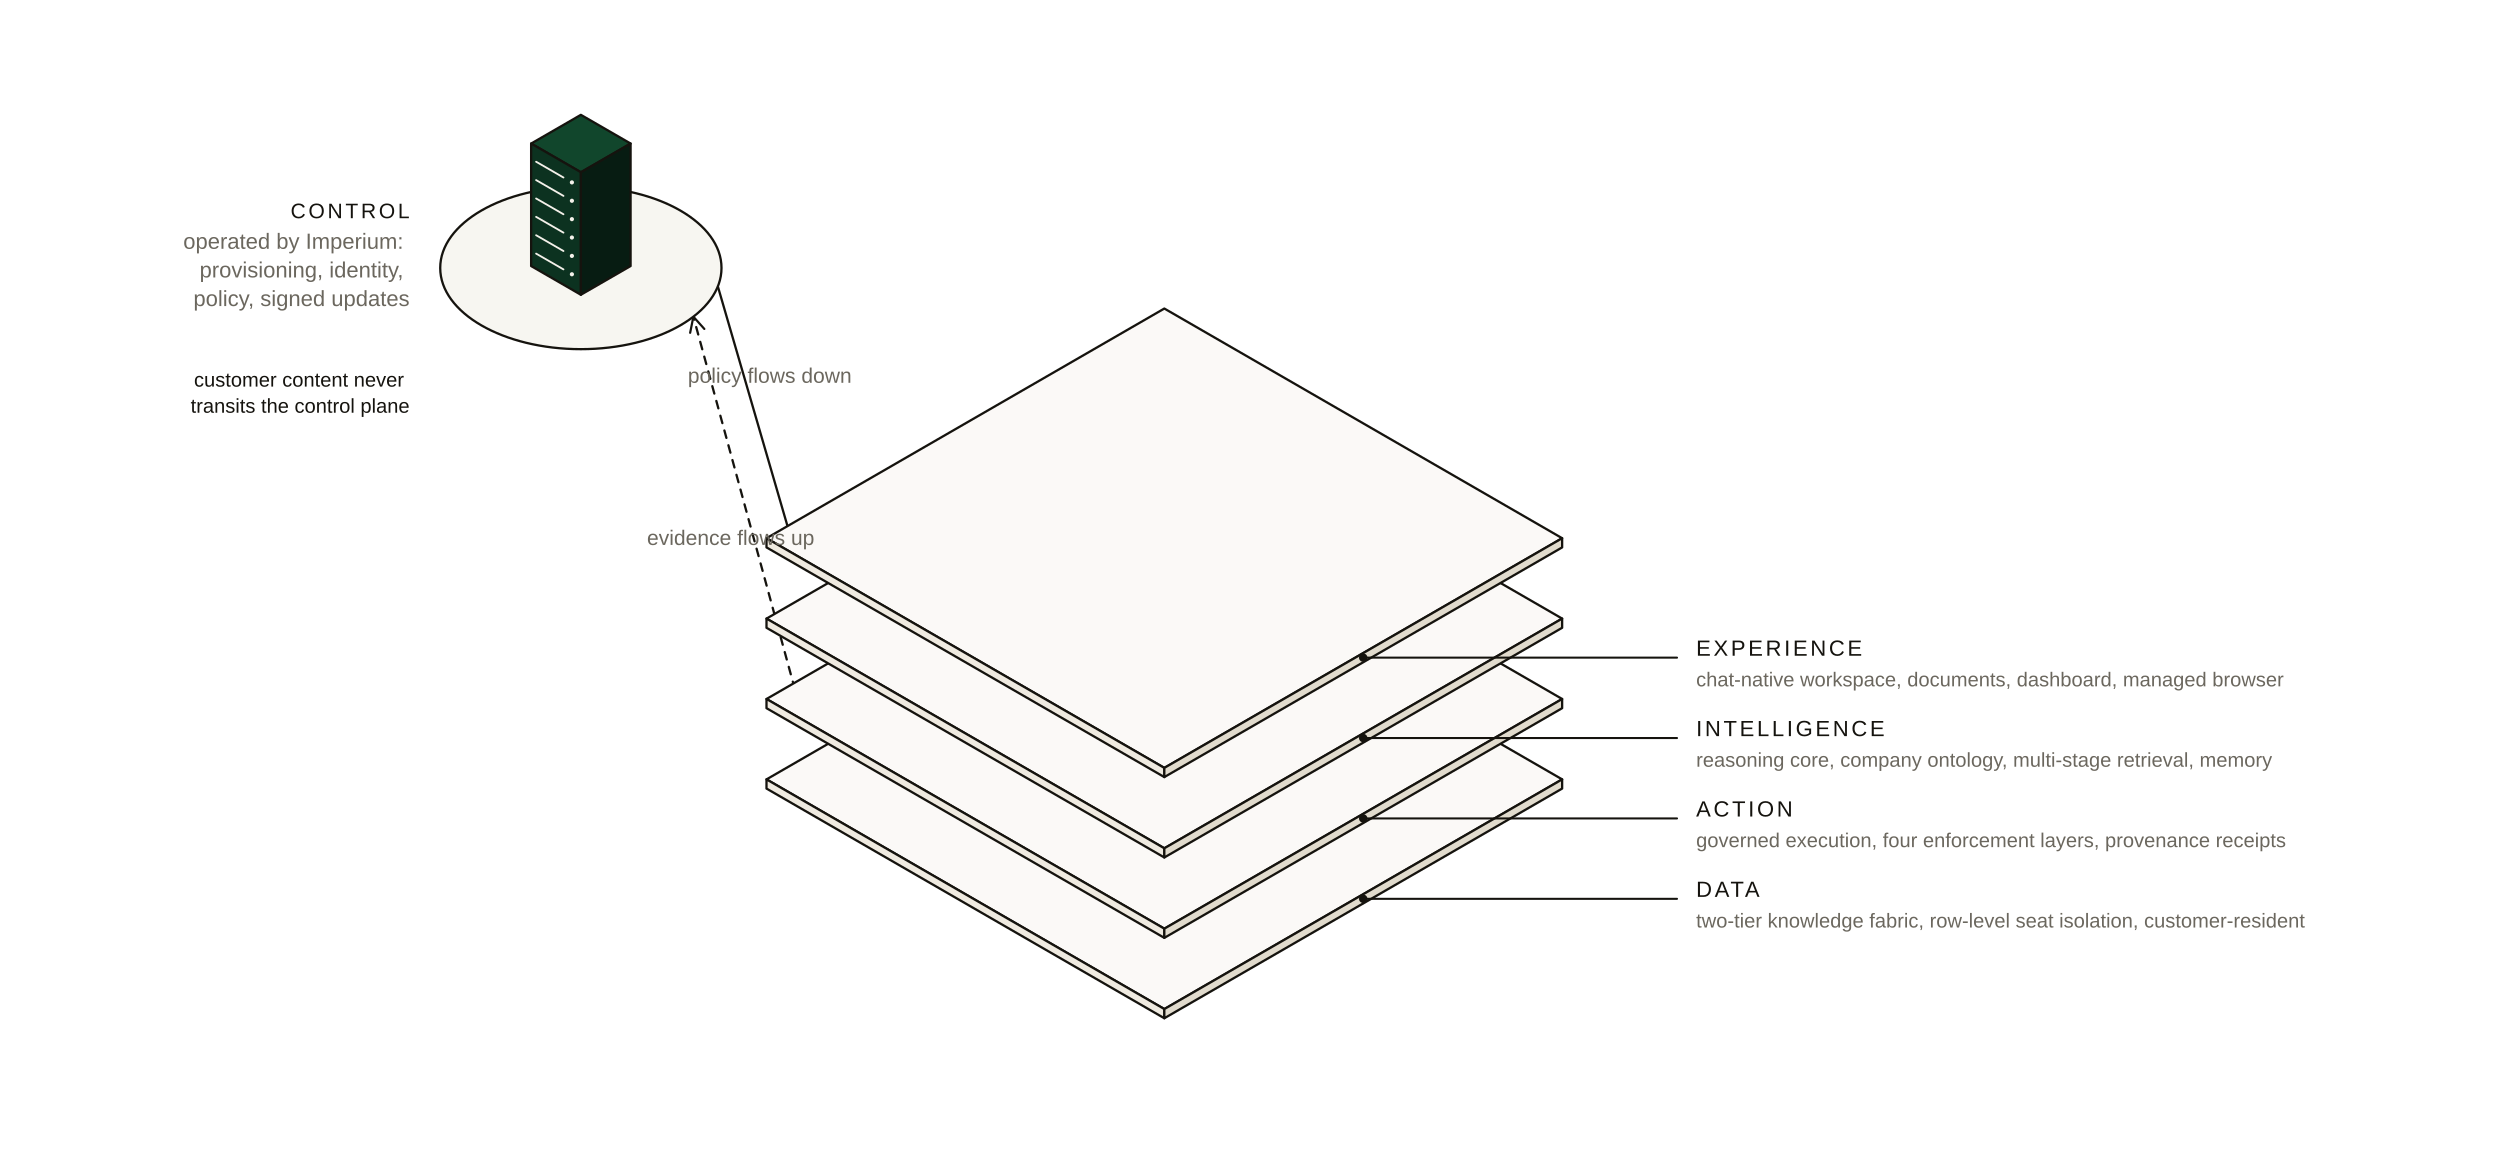
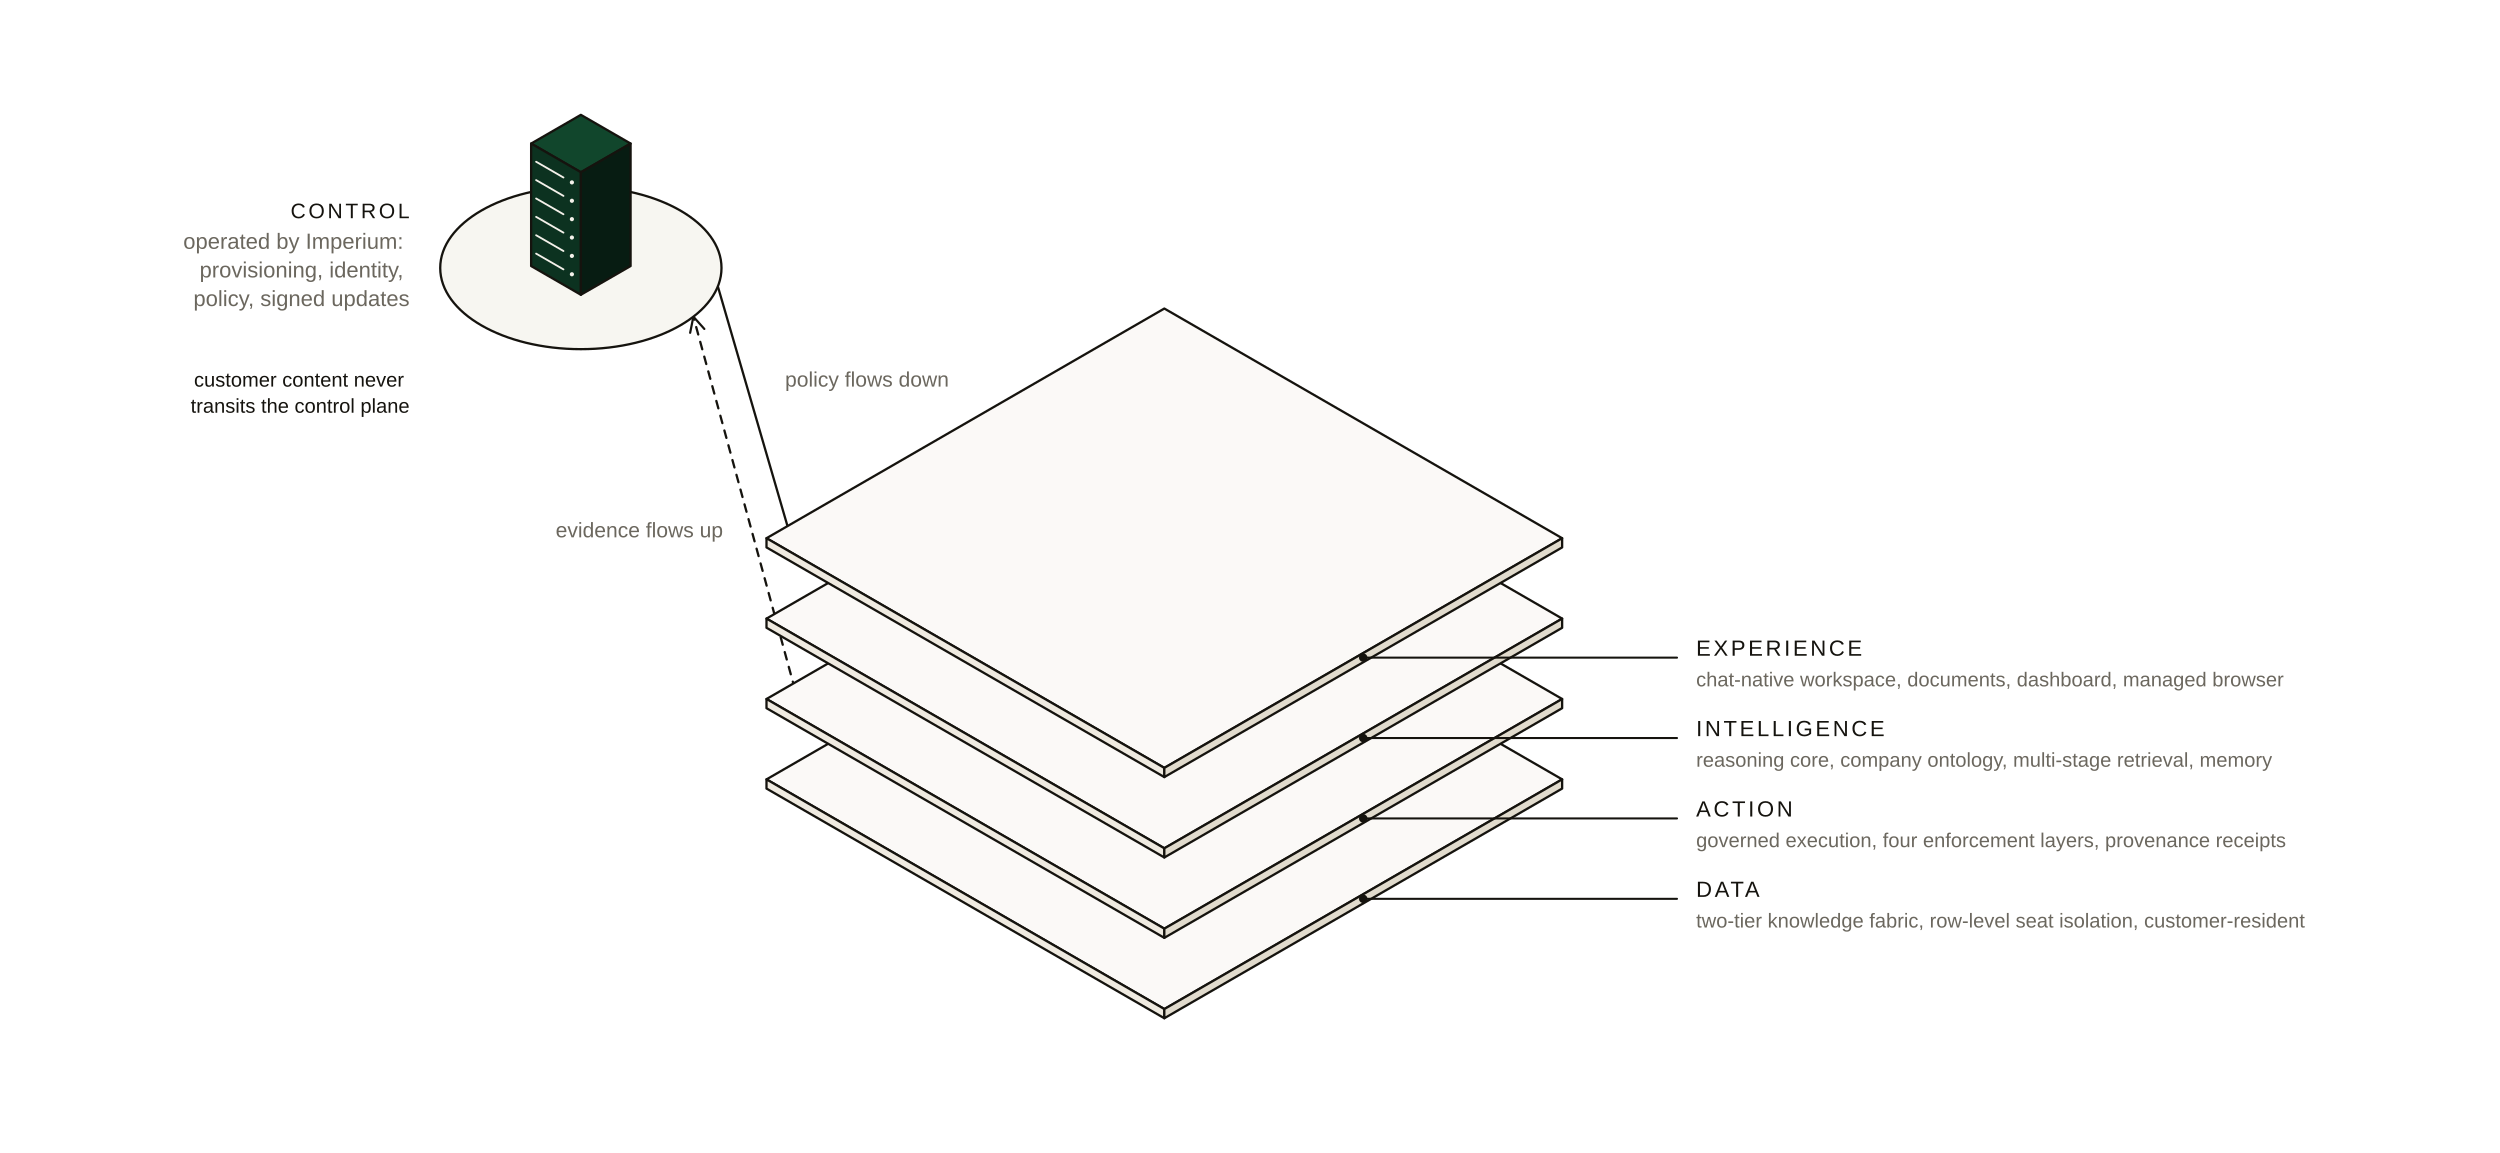
<svg xmlns="http://www.w3.org/2000/svg" viewBox="-608.32 -292 1306.17 602" width="100%" role="img" aria-labelledby="arx-planes-t arx-planes-d" style="display:block;height:auto;max-width:100%" stroke-linejoin="round" stroke-linecap="round">
  <defs>
    <marker id="arrow" viewBox="0 0 10 10" refX="9" refY="5" markerWidth="8" markerHeight="8" orient="auto-start-reverse">
      <path d="M1,1 L9,5 L1,9" fill="none" stroke="#15130e" stroke-width="1.2" stroke-linejoin="round" />
    </marker>
    <marker id="arrow-accent" viewBox="0 0 10 10" refX="9" refY="5" markerWidth="8" markerHeight="8" orient="auto-start-reverse">
      <path d="M1,1 L9,5 L1,9" fill="none" stroke="#11462c" stroke-width="1.3" stroke-linejoin="round" />
    </marker>
  </defs>
  <line x1="-237.234" y1="-156" x2="-193.06" y2="-4" stroke="#15130e" stroke-width="1.2" marker-end="url(#arrow)" />
  <line x1="-193.06" y1="68" x2="-246.052" y2="-126.544" stroke="#15130e" stroke-width="1.2" stroke-dasharray="4 4" marker-end="url(#arrow)" />
  <ellipse cx="-304.84" cy="-152" rx="73.48" ry="42.43" fill="#f7f6f1" stroke="#15130e" stroke-width="1.2" />
  <polygon points="-304.84,-232 -278.86,-217 -304.84,-202 -330.82,-217" fill="#11462c" stroke="#15130e" stroke-width="1.2" />
  <polygon points="-330.82,-217 -304.84,-202 -304.84,-138 -330.82,-153" fill="#0c3220" stroke="#15130e" stroke-width="1.2" />
  <polygon points="-278.86,-217 -304.84,-202 -304.84,-138 -278.86,-153" fill="#071c12" stroke="#15130e" stroke-width="1.2" />
  <line x1="-328.22" y1="-159.5" x2="-313.93" y2="-151.25" stroke="#f4f1ea" stroke-width="0.96" />
  <ellipse cx="-309.52" cy="-148.7" rx="1.1" ry="1.1" fill="#f4f1ea" stroke="none" stroke-width="1.2" />
  <line x1="-328.22" y1="-169.1" x2="-313.93" y2="-160.85" stroke="#f4f1ea" stroke-width="0.96" />
  <ellipse cx="-309.52" cy="-158.3" rx="1.1" ry="1.1" fill="#f4f1ea" stroke="none" stroke-width="1.2" />
  <line x1="-328.22" y1="-178.7" x2="-313.93" y2="-170.45" stroke="#f4f1ea" stroke-width="0.96" />
  <ellipse cx="-309.52" cy="-167.9" rx="1.1" ry="1.1" fill="#f4f1ea" stroke="none" stroke-width="1.2" />
  <line x1="-328.22" y1="-188.3" x2="-313.93" y2="-180.05" stroke="#f4f1ea" stroke-width="0.96" />
  <ellipse cx="-309.52" cy="-177.5" rx="1.1" ry="1.1" fill="#f4f1ea" stroke="none" stroke-width="1.2" />
  <line x1="-328.22" y1="-197.9" x2="-313.93" y2="-189.65" stroke="#f4f1ea" stroke-width="0.96" />
  <ellipse cx="-309.52" cy="-187.1" rx="1.1" ry="1.1" fill="#f4f1ea" stroke="none" stroke-width="1.2" />
  <line x1="-328.22" y1="-207.5" x2="-313.93" y2="-199.25" stroke="#f4f1ea" stroke-width="0.96" />
  <ellipse cx="-309.52" cy="-196.7" rx="1.1" ry="1.1" fill="#f4f1ea" stroke="none" stroke-width="1.2" />
  <polygon points="-10.39,-75.2 27.71,-53.2 0,-37.2 -38.11,-59.2" fill="#fbf9f7" stroke="#15130e" stroke-width="1.2" />
  <polygon points="-38.11,-59.2 0,-37.2 0,-34.8 -38.11,-56.8" fill="#efeae0" stroke="#15130e" stroke-width="1.2" />
  <polygon points="27.71,-53.2 0,-37.2 0,-34.8 27.71,-50.8" fill="#e1dbcd" stroke="#15130e" stroke-width="1.2" />
  <polygon points="-10.39,-75.2 27.71,-53.2 37.41,-88.8 -0.69,-110.8" fill="#f7f6f1" stroke="#15130e" stroke-width="1.2" />
  <polygon points="-6.58,-77.4 25.98,-58.6 33.6,-86.6 1.04,-105.4" fill="#fbf9f7" stroke="#15130e" stroke-width="0.84" />
  <polygon points="0,2.8 27.71,18.8 -6.93,38.8 -34.64,22.8" fill="#fbf9f7" stroke="#15130e" stroke-width="1.2" />
  <polygon points="-34.64,22.8 -6.93,38.8 -6.93,41.2 -34.64,25.2" fill="#efeae0" stroke="#15130e" stroke-width="1.2" />
  <polygon points="27.71,18.8 -6.93,38.8 -6.93,41.2 27.71,21.2" fill="#e1dbcd" stroke="#15130e" stroke-width="1.2" />
  <polygon points="3.46,-0.8 31.18,15.2 -3.46,35.2 -31.18,19.2" fill="#fbf9f7" stroke="#15130e" stroke-width="1.2" />
  <polygon points="-31.18,19.2 -3.46,35.2 -3.46,37.6 -31.18,21.6" fill="#efeae0" stroke="#15130e" stroke-width="1.2" />
  <polygon points="31.18,15.2 -3.46,35.2 -3.46,37.6 31.18,17.6" fill="#e1dbcd" stroke="#15130e" stroke-width="1.2" />
  <polygon points="6.93,-4.4 34.64,11.6 0,31.6 -27.71,15.6" fill="#fbf9f7" stroke="#15130e" stroke-width="1.2" />
  <polygon points="-27.71,15.6 0,31.6 0,34 -27.71,18" fill="#efeae0" stroke="#15130e" stroke-width="1.2" />
  <polygon points="34.64,11.6 0,31.6 0,34 34.64,14" fill="#e1dbcd" stroke="#15130e" stroke-width="1.2" />
  <line x1="4.16" y1="2" x2="23.56" y2="13.2" stroke="#15130e" stroke-width="0.84" />
  <line x1="-2.77" y1="6" x2="16.63" y2="17.2" stroke="#15130e" stroke-width="0.84" />
  <line x1="-9.7" y1="10" x2="1.04" y2="16.2" stroke="#15130e" stroke-width="0.84" />
  <polygon points="0,-4.8 207.85,115.2 0,235.2 -207.85,115.2" fill="#fbf9f7" stroke="#15130e" stroke-width="1.2" />
  <polygon points="-207.85,115.2 0,235.2 0,240 -207.85,120" fill="#efeae0" stroke="#15130e" stroke-width="1.2" />
  <polygon points="207.85,115.2 0,235.2 0,240 207.85,120" fill="#e1dbcd" stroke="#15130e" stroke-width="1.2" />
  <polygon points="0,-46.8 207.85,73.2 0,193.2 -207.85,73.2" fill="#fbf9f7" stroke="#15130e" stroke-width="1.2" />
  <polygon points="-207.85,73.2 0,193.2 0,198 -207.85,78" fill="#efeae0" stroke="#15130e" stroke-width="1.2" />
  <polygon points="207.85,73.2 0,193.2 0,198 207.85,78" fill="#e1dbcd" stroke="#15130e" stroke-width="1.2" />
  <polygon points="0,-88.8 207.85,31.2 0,151.2 -207.85,31.2" fill="#fbf9f7" stroke="#15130e" stroke-width="1.2" />
  <polygon points="-207.85,31.2 0,151.2 0,156 -207.85,36" fill="#efeae0" stroke="#15130e" stroke-width="1.2" />
  <polygon points="207.85,31.2 0,151.2 0,156 207.85,36" fill="#e1dbcd" stroke="#15130e" stroke-width="1.2" />
  <polygon points="0,-130.8 207.85,-10.8 0,109.2 -207.85,-10.8" fill="#fbf9f7" stroke="#15130e" stroke-width="1.2" />
  <polygon points="-207.85,-10.8 0,109.2 0,114 -207.85,-6" fill="#efeae0" stroke="#15130e" stroke-width="1.2" />
  <polygon points="207.85,-10.8 0,109.2 0,114 207.85,-6" fill="#e1dbcd" stroke="#15130e" stroke-width="1.2" />
  <line x1="103.92" y1="51.6" x2="267.85" y2="51.6" stroke="#15130e" stroke-width="1.08" />
  <ellipse cx="103.92" cy="51.6" rx="2.2" ry="2.2" fill="#15130e" stroke="none" stroke-width="1.2" />
  <text x="277.85" y="50.6" font-family="Switzer, 'SF Pro Text', 'Helvetica Neue', Arial, sans-serif" font-size="11.5" font-weight="500" fill="#15130e" text-anchor="start" letter-spacing="1.4">EXPERIENCE</text>
  <text x="277.85" y="66.6" font-family="Switzer, 'SF Pro Text', 'Helvetica Neue', Arial, sans-serif" font-size="10.5" font-weight="400" fill="#6b675e" text-anchor="start">chat-native workspace, documents, dashboard, managed browser</text>
  <line x1="103.92" y1="93.6" x2="267.85" y2="93.6" stroke="#15130e" stroke-width="1.08" />
  <ellipse cx="103.92" cy="93.6" rx="2.2" ry="2.2" fill="#15130e" stroke="none" stroke-width="1.2" />
  <text x="277.85" y="92.6" font-family="Switzer, 'SF Pro Text', 'Helvetica Neue', Arial, sans-serif" font-size="11.5" font-weight="500" fill="#15130e" text-anchor="start" letter-spacing="1.4">INTELLIGENCE</text>
  <text x="277.85" y="108.6" font-family="Switzer, 'SF Pro Text', 'Helvetica Neue', Arial, sans-serif" font-size="10.5" font-weight="400" fill="#6b675e" text-anchor="start">reasoning core, company ontology, multi-stage retrieval, memory</text>
  <line x1="103.92" y1="135.6" x2="267.85" y2="135.6" stroke="#15130e" stroke-width="1.08" />
  <ellipse cx="103.92" cy="135.6" rx="2.2" ry="2.2" fill="#15130e" stroke="none" stroke-width="1.2" />
  <text x="277.85" y="134.6" font-family="Switzer, 'SF Pro Text', 'Helvetica Neue', Arial, sans-serif" font-size="11.5" font-weight="500" fill="#15130e" text-anchor="start" letter-spacing="1.4">ACTION</text>
  <text x="277.85" y="150.6" font-family="Switzer, 'SF Pro Text', 'Helvetica Neue', Arial, sans-serif" font-size="10.5" font-weight="400" fill="#6b675e" text-anchor="start">governed execution, four enforcement layers, provenance receipts</text>
  <line x1="103.92" y1="177.6" x2="267.85" y2="177.6" stroke="#15130e" stroke-width="1.08" />
  <ellipse cx="103.92" cy="177.6" rx="2.2" ry="2.2" fill="#15130e" stroke="none" stroke-width="1.2" />
  <text x="277.85" y="176.6" font-family="Switzer, 'SF Pro Text', 'Helvetica Neue', Arial, sans-serif" font-size="11.5" font-weight="500" fill="#15130e" text-anchor="start" letter-spacing="1.4">DATA</text>
  <text x="277.85" y="192.6" font-family="Switzer, 'SF Pro Text', 'Helvetica Neue', Arial, sans-serif" font-size="10.5" font-weight="400" fill="#6b675e" text-anchor="start">two-tier knowledge fabric, row-level seat isolation, customer-resident</text>
-   <text x="-206.147" y="-92" font-family="Switzer, 'SF Pro Text', 'Helvetica Neue', Arial, sans-serif" font-size="11" font-weight="400" fill="#6b675e" text-anchor="middle">policy flows down</text>
-   <text x="-226.556" y="-7.272" font-family="Switzer, 'SF Pro Text', 'Helvetica Neue', Arial, sans-serif" font-size="11" font-weight="400" fill="#6b675e" text-anchor="middle">evidence flows up</text>
+   <text x="-198.147" y="-90" font-family="Switzer, 'SF Pro Text', 'Helvetica Neue', Arial, sans-serif" font-size="11" font-weight="400" fill="#6b675e" text-anchor="start">policy flows down</text>
+   <text x="-230.556" y="-11.272" font-family="Switzer, 'SF Pro Text', 'Helvetica Neue', Arial, sans-serif" font-size="11" font-weight="400" fill="#6b675e" text-anchor="end">evidence flows up</text>
  <text x="-394.325" y="-178" font-family="Switzer, 'SF Pro Text', 'Helvetica Neue', Arial, sans-serif" font-size="11" font-weight="500" fill="#15130e" text-anchor="end" letter-spacing="1.4">CONTROL</text>
  <text x="-394.325" y="-162" font-family="Switzer, 'SF Pro Text', 'Helvetica Neue', Arial, sans-serif" font-size="11.5" font-weight="400" fill="#6b675e" text-anchor="end">
    <tspan x="-394.325" dy="0">operated by Imperium:</tspan>
    <tspan x="-394.325" dy="14.95">provisioning, identity,</tspan>
    <tspan x="-394.325" dy="14.95">policy, signed updates</tspan>
  </text>
  <text x="-394.325" y="-90" font-family="Switzer, 'SF Pro Text', 'Helvetica Neue', Arial, sans-serif" font-size="10.5" font-weight="400" fill="#15130e" text-anchor="end">
    <tspan x="-394.325" dy="0">customer content never</tspan>
    <tspan x="-394.325" dy="13.65">transits the control plane</tspan>
  </text>
</svg>
